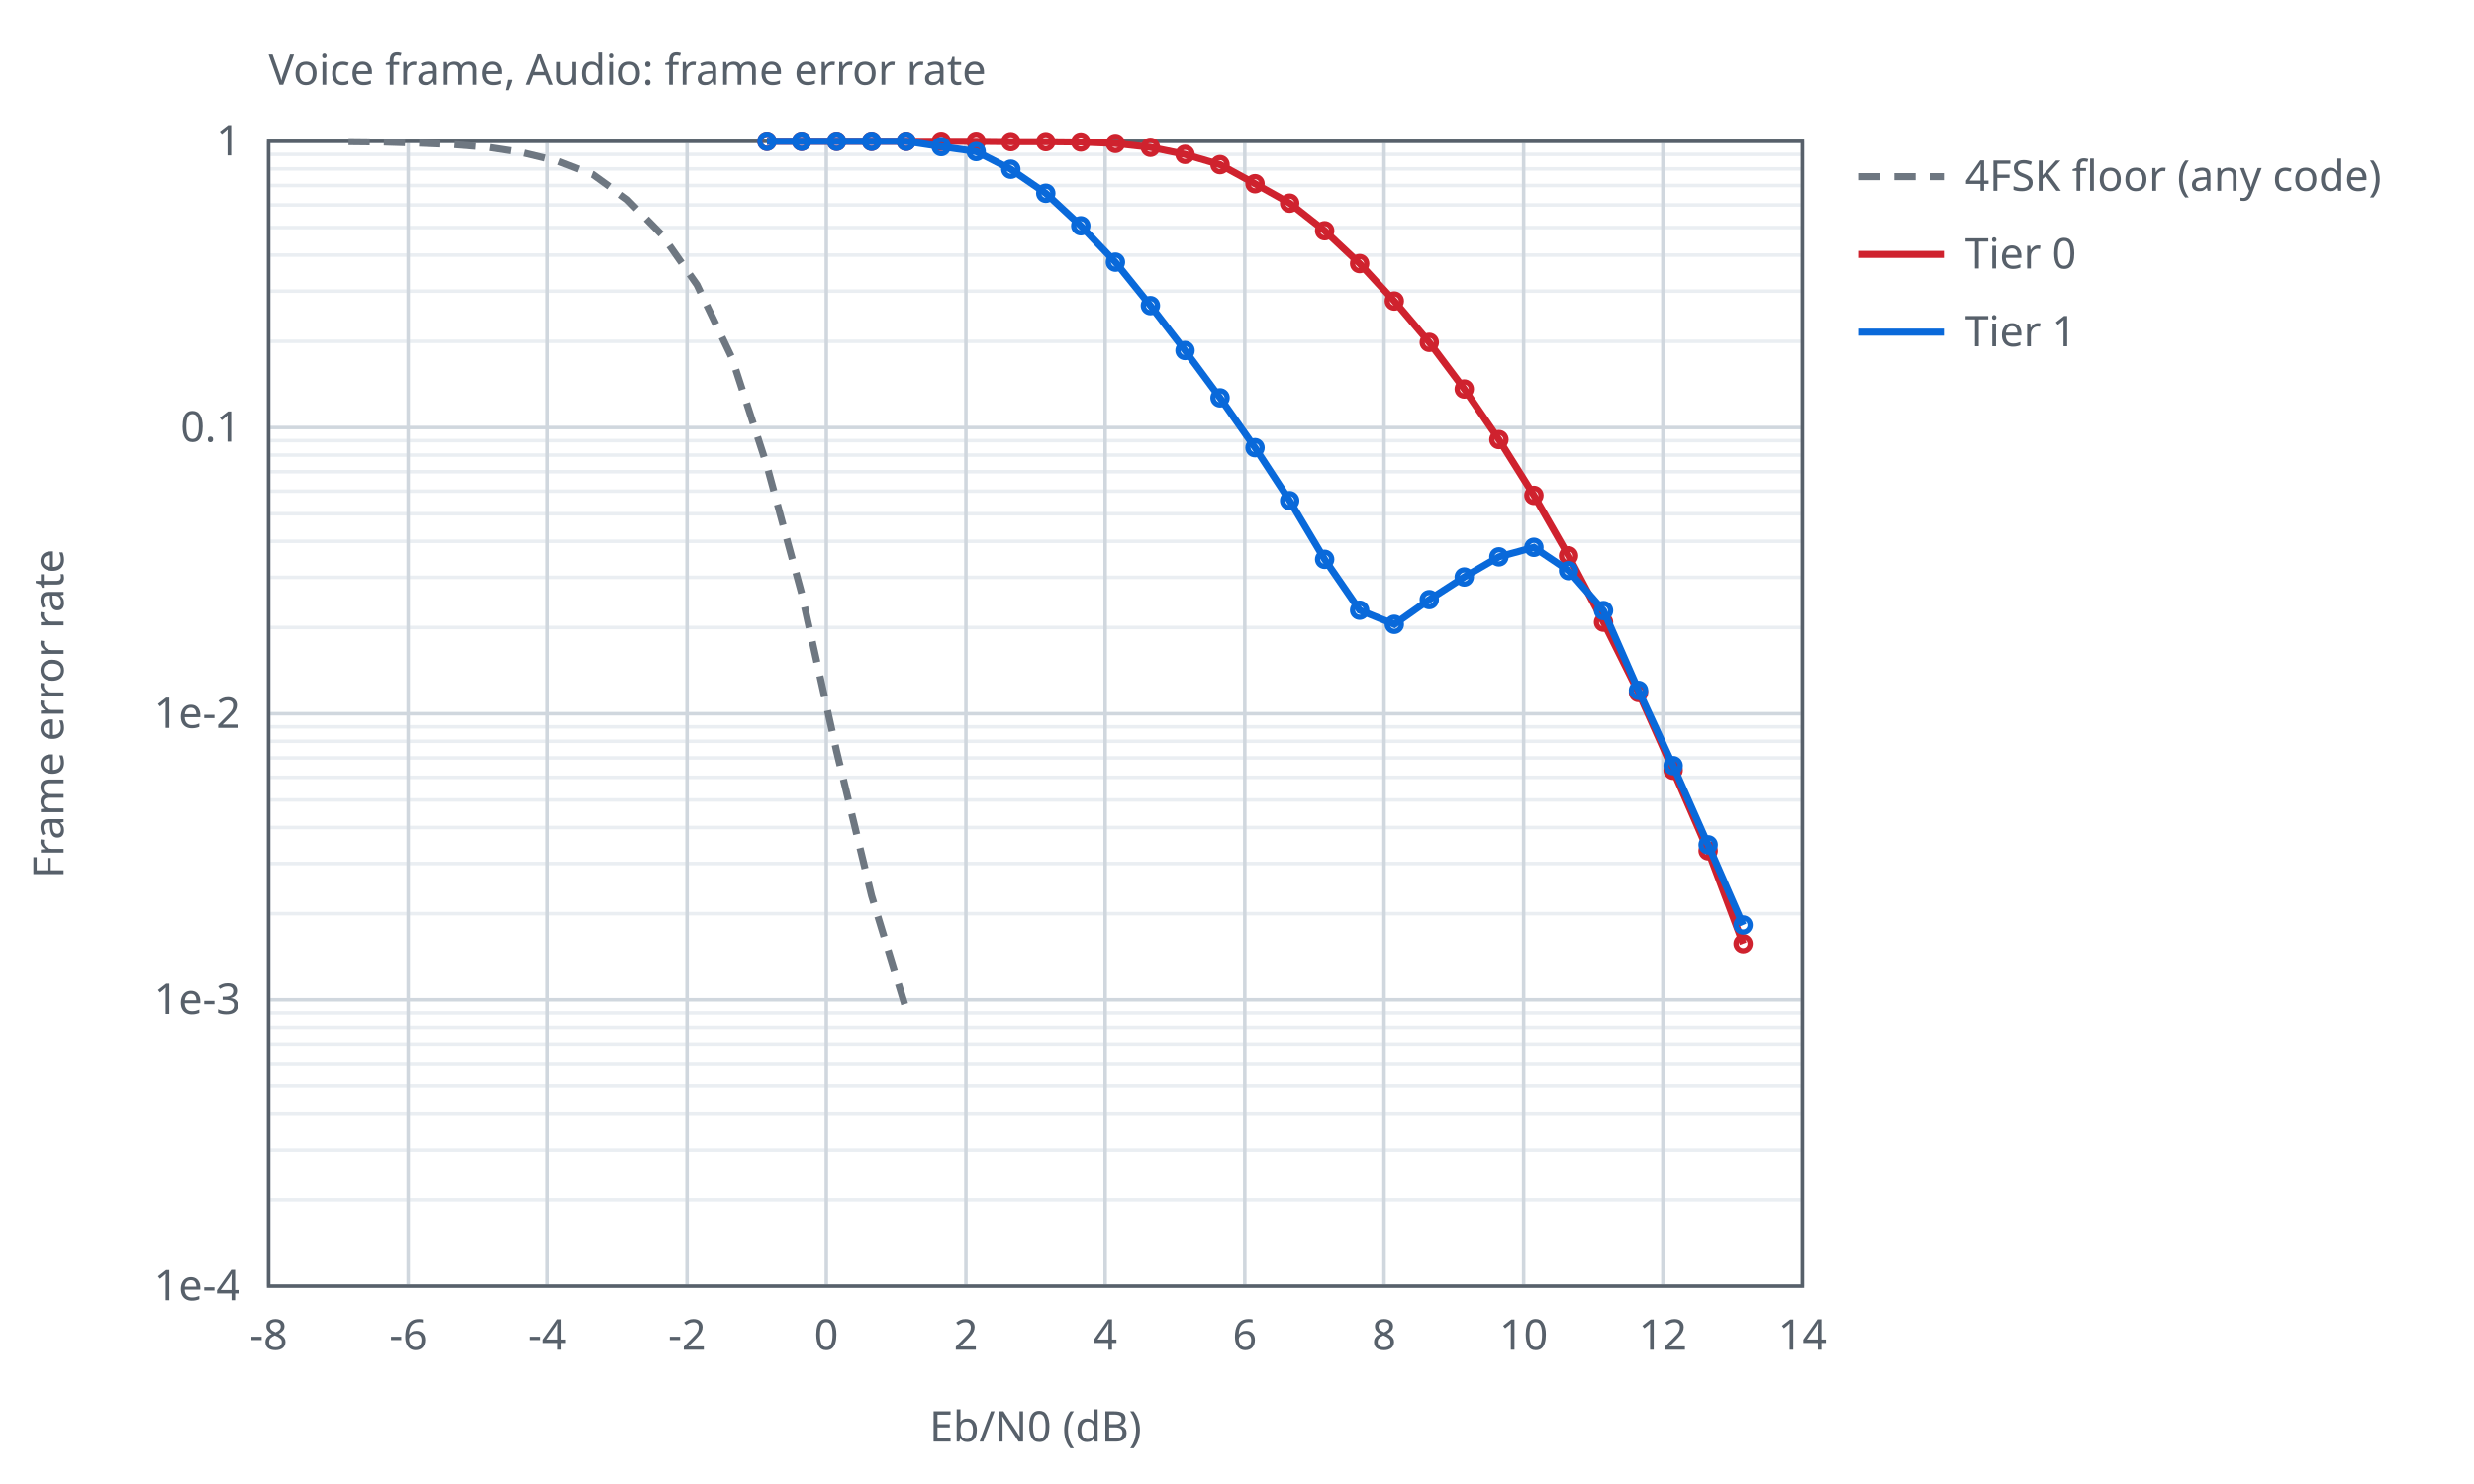
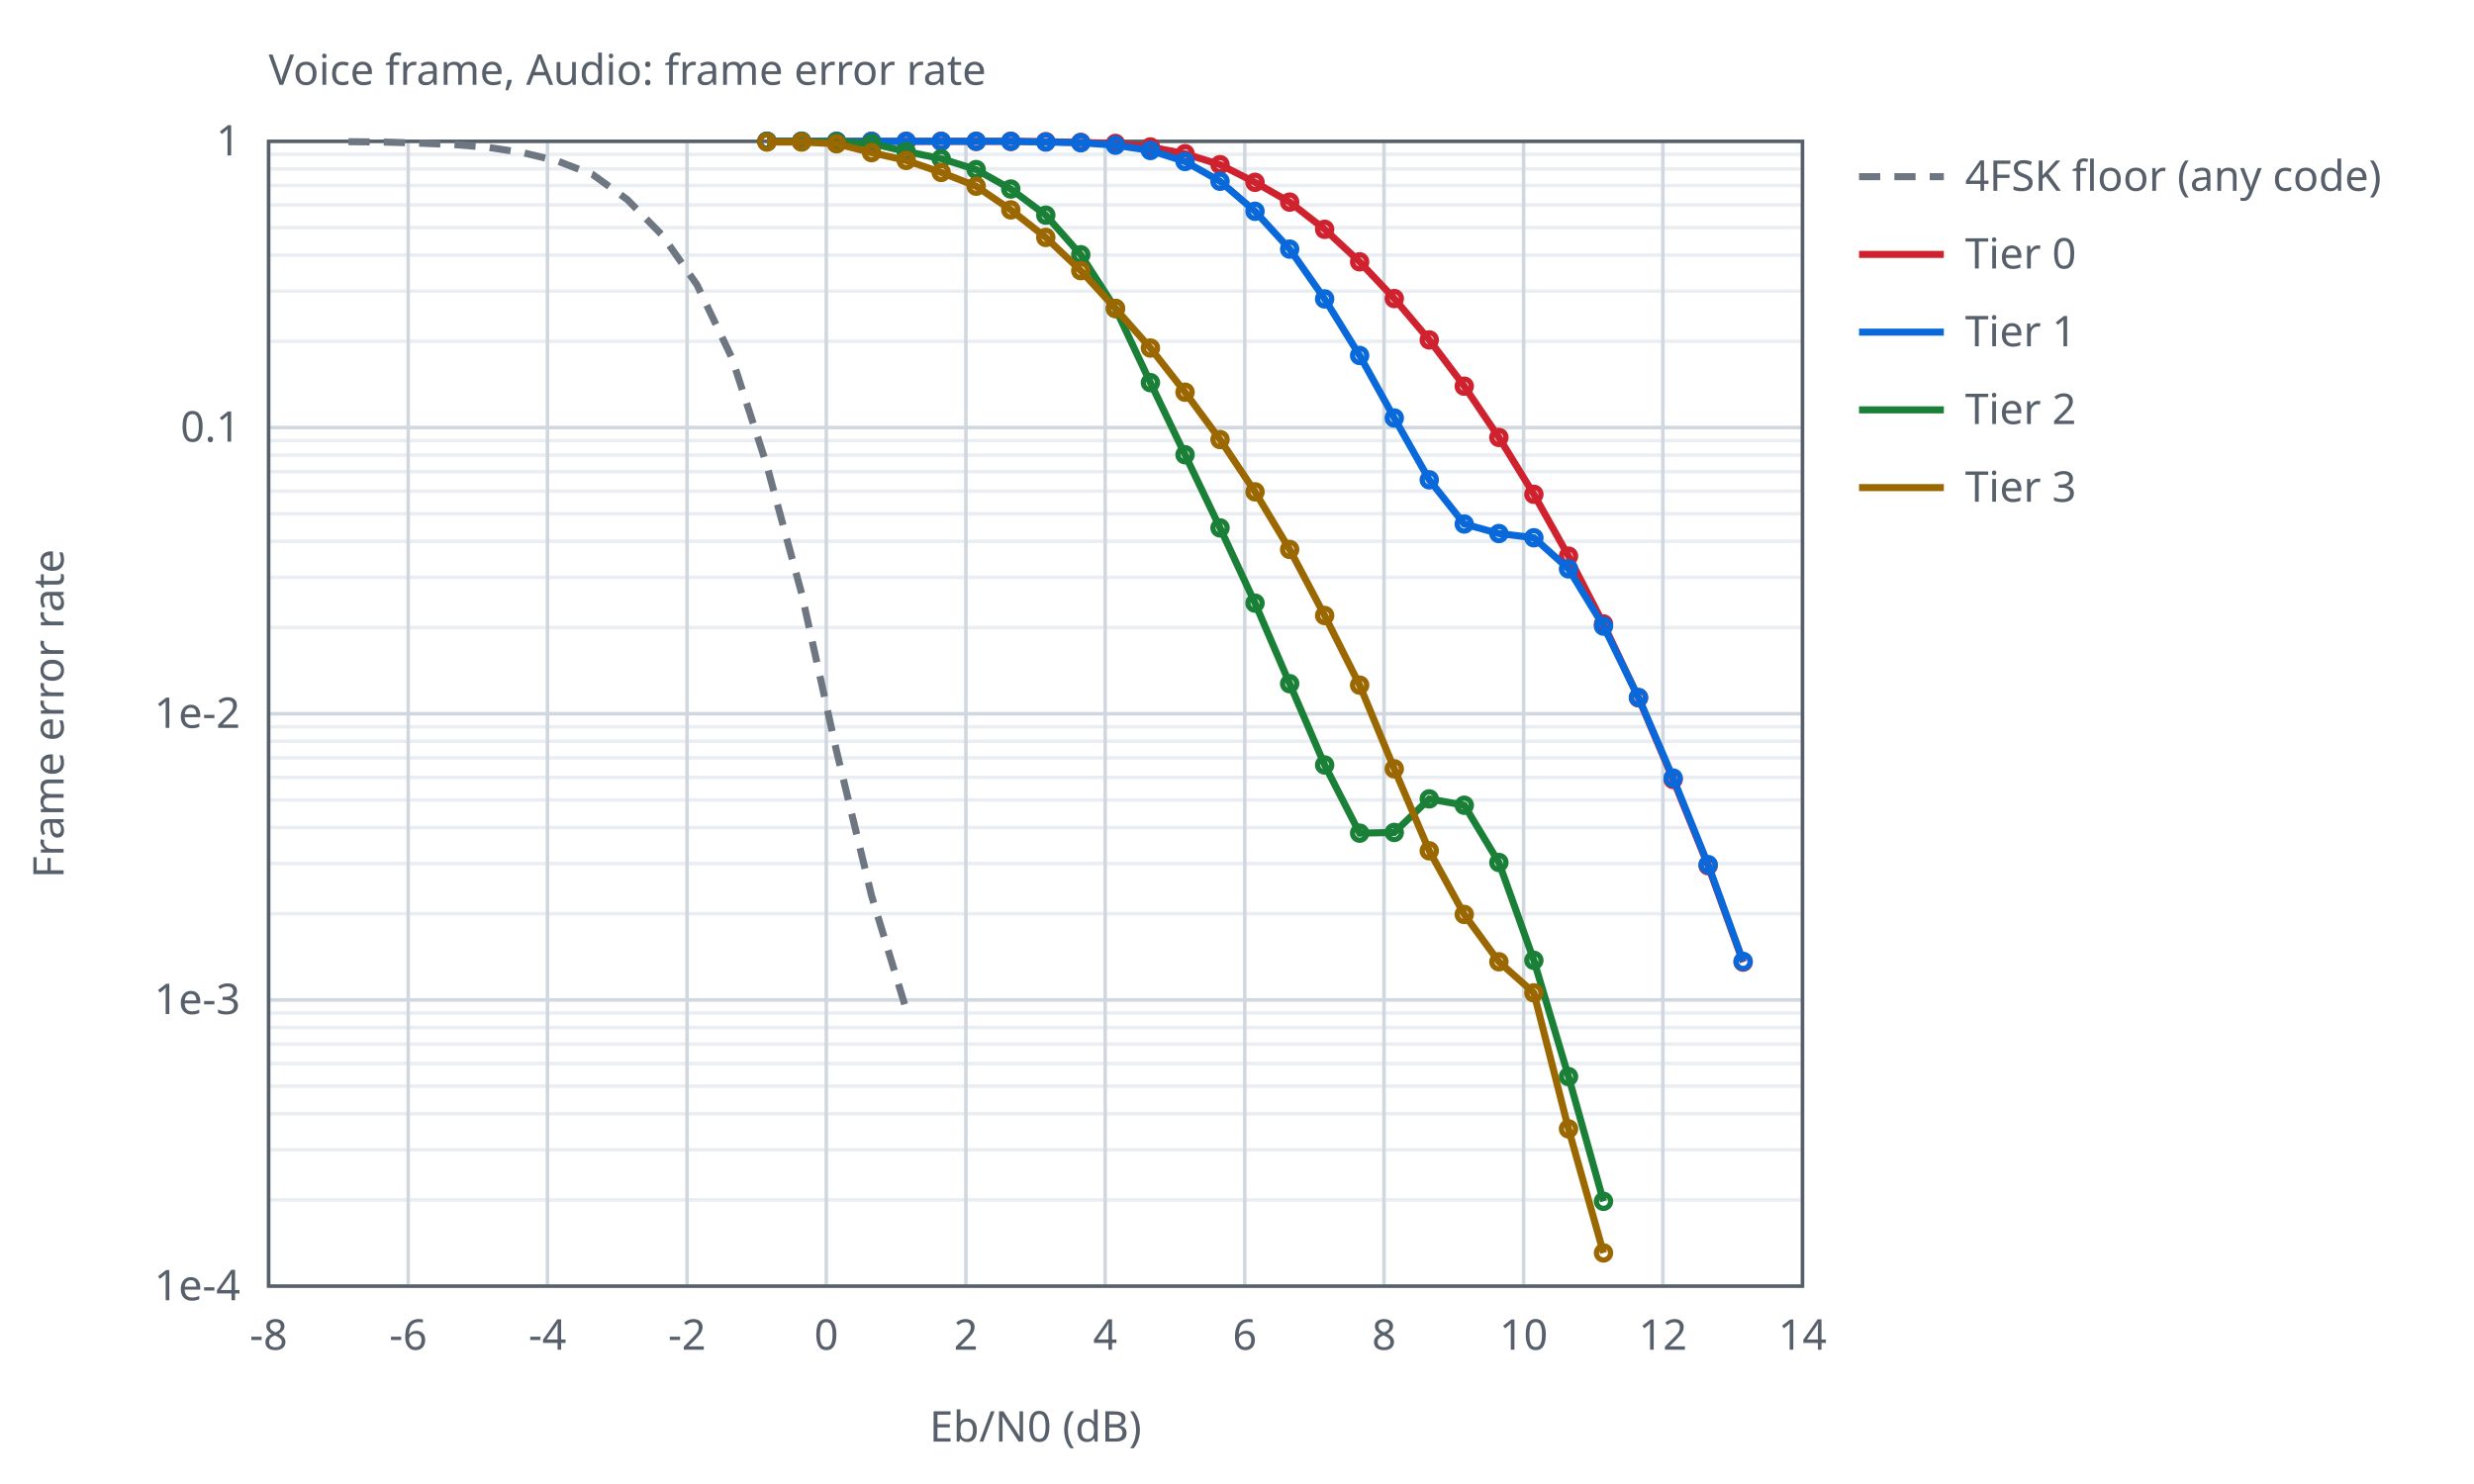
<svg xmlns="http://www.w3.org/2000/svg" width="700" height="420" viewBox="0 0 700 420">
  <style>text{font-family:sans-serif;font-size:12px;fill:#57606a}.ax{stroke:#57606a;stroke-width:1;fill:none}.gr{stroke:#d0d7de;stroke-width:1}.mi{stroke:#eaeef2;stroke-width:1}.r0{stroke:#6e7781}.r1{stroke:#bc4c00}.r2{stroke:#8250df}.s1{stroke:#cf222e}.s2{stroke:#0969da}.s3{stroke:#1a7f37}.s4{stroke:#9a6700}.l{fill:none;stroke-width:2}.p{fill:none;stroke-width:1.5}@media (prefers-color-scheme:dark){text{fill:#c9d1d9}.ax{stroke:#8b949e}.gr{stroke:#30363d}.mi{stroke:#21262d}.r0{stroke:#8b949e}.r1{stroke:#f0883e}.r2{stroke:#d2a8ff}.s1{stroke:#ff7b72}.s2{stroke:#58a6ff}.s3{stroke:#3fb950}.s4{stroke:#d29922}}</style>
  <text x="76.0" y="24">Voice frame, Audio: frame error rate</text>
  <line class="mi" x1="76.0" y1="96.6" x2="510.0" y2="96.6" />
  <line class="mi" x1="76.0" y1="82.4" x2="510.0" y2="82.4" />
  <line class="mi" x1="76.0" y1="72.2" x2="510.0" y2="72.2" />
  <line class="mi" x1="76.0" y1="64.4" x2="510.0" y2="64.4" />
  <line class="mi" x1="76.0" y1="58.0" x2="510.0" y2="58.0" />
  <line class="mi" x1="76.0" y1="52.5" x2="510.0" y2="52.5" />
  <line class="mi" x1="76.0" y1="47.8" x2="510.0" y2="47.8" />
  <line class="mi" x1="76.0" y1="43.7" x2="510.0" y2="43.7" />
  <line class="mi" x1="76.0" y1="177.6" x2="510.0" y2="177.6" />
  <line class="mi" x1="76.0" y1="163.4" x2="510.0" y2="163.4" />
  <line class="mi" x1="76.0" y1="153.2" x2="510.0" y2="153.2" />
  <line class="mi" x1="76.0" y1="145.4" x2="510.0" y2="145.4" />
  <line class="mi" x1="76.0" y1="139.0" x2="510.0" y2="139.0" />
  <line class="mi" x1="76.0" y1="133.5" x2="510.0" y2="133.5" />
  <line class="mi" x1="76.0" y1="128.8" x2="510.0" y2="128.8" />
  <line class="mi" x1="76.0" y1="124.7" x2="510.0" y2="124.7" />
  <line class="mi" x1="76.0" y1="258.6" x2="510.0" y2="258.6" />
  <line class="mi" x1="76.0" y1="244.4" x2="510.0" y2="244.4" />
  <line class="mi" x1="76.0" y1="234.2" x2="510.0" y2="234.2" />
  <line class="mi" x1="76.0" y1="226.4" x2="510.0" y2="226.4" />
  <line class="mi" x1="76.0" y1="220.0" x2="510.0" y2="220.0" />
  <line class="mi" x1="76.0" y1="214.5" x2="510.0" y2="214.5" />
  <line class="mi" x1="76.0" y1="209.8" x2="510.0" y2="209.8" />
  <line class="mi" x1="76.0" y1="205.7" x2="510.0" y2="205.7" />
  <line class="mi" x1="76.0" y1="339.6" x2="510.0" y2="339.6" />
  <line class="mi" x1="76.0" y1="325.4" x2="510.0" y2="325.4" />
  <line class="mi" x1="76.0" y1="315.2" x2="510.0" y2="315.2" />
  <line class="mi" x1="76.0" y1="307.4" x2="510.0" y2="307.4" />
  <line class="mi" x1="76.0" y1="301.0" x2="510.0" y2="301.0" />
  <line class="mi" x1="76.0" y1="295.5" x2="510.0" y2="295.5" />
  <line class="mi" x1="76.0" y1="290.8" x2="510.0" y2="290.8" />
  <line class="mi" x1="76.0" y1="286.7" x2="510.0" y2="286.7" />
  <line class="gr" x1="76.0" y1="364.0" x2="76.0" y2="40.0" />
  <text x="76.0" y="382.0" text-anchor="middle">-8</text>
  <line class="gr" x1="115.5" y1="364.0" x2="115.5" y2="40.0" />
  <text x="115.5" y="382.0" text-anchor="middle">-6</text>
  <line class="gr" x1="154.9" y1="364.0" x2="154.9" y2="40.0" />
  <text x="154.9" y="382.0" text-anchor="middle">-4</text>
  <line class="gr" x1="194.4" y1="364.0" x2="194.4" y2="40.0" />
  <text x="194.4" y="382.0" text-anchor="middle">-2</text>
  <line class="gr" x1="233.8" y1="364.0" x2="233.8" y2="40.0" />
  <text x="233.8" y="382.0" text-anchor="middle">0</text>
  <line class="gr" x1="273.3" y1="364.0" x2="273.3" y2="40.0" />
  <text x="273.3" y="382.0" text-anchor="middle">2</text>
  <line class="gr" x1="312.7" y1="364.0" x2="312.7" y2="40.0" />
  <text x="312.7" y="382.0" text-anchor="middle">4</text>
  <line class="gr" x1="352.2" y1="364.0" x2="352.2" y2="40.0" />
  <text x="352.2" y="382.0" text-anchor="middle">6</text>
  <line class="gr" x1="391.6" y1="364.0" x2="391.6" y2="40.0" />
  <text x="391.6" y="382.0" text-anchor="middle">8</text>
  <line class="gr" x1="431.1" y1="364.0" x2="431.1" y2="40.0" />
  <text x="431.1" y="382.0" text-anchor="middle">10</text>
  <line class="gr" x1="470.5" y1="364.0" x2="470.5" y2="40.0" />
  <text x="470.5" y="382.0" text-anchor="middle">12</text>
  <line class="gr" x1="510.0" y1="364.0" x2="510.0" y2="40.0" />
  <text x="510.0" y="382.0" text-anchor="middle">14</text>
  <line class="gr" x1="76.0" y1="40.0" x2="510.0" y2="40.0" />
  <text x="68.0" y="44.0" text-anchor="end">1</text>
  <line class="gr" x1="76.0" y1="121.0" x2="510.0" y2="121.0" />
  <text x="68.0" y="125.0" text-anchor="end">0.1</text>
  <line class="gr" x1="76.0" y1="202.0" x2="510.0" y2="202.0" />
  <text x="68.0" y="206.0" text-anchor="end">1e-2</text>
  <line class="gr" x1="76.0" y1="283.0" x2="510.0" y2="283.0" />
  <text x="68.0" y="287.0" text-anchor="end">1e-3</text>
  <line class="gr" x1="76.0" y1="364.0" x2="510.0" y2="364.0" />
  <text x="68.0" y="368.0" text-anchor="end">1e-4</text>
  <rect class="ax" x="76.0" y="40.0" width="434.0" height="324.0" />
  <text x="293.0" y="408.0" text-anchor="middle">Eb/N0 (dB)</text>
  <text x="18" y="202.0" text-anchor="middle" transform="rotate(-90 18 202.0)">Frame error rate</text>
  <path class="l r0" stroke-dasharray="6 4" d="M98.6,40.1 L108.5,40.2 L118.3,40.5 L128.2,40.9 L138.1,41.7 L147.9,43.2 L157.8,45.6 L167.7,49.4 L177.5,56.5 L187.4,66.6 L197.2,80.6 L207.1,101.3 L217.0,131.8 L226.8,167.9 L236.7,212.6 L246.6,253.5 L256.4,285.7" />
  <line class="l r0" stroke-dasharray="6 4" x1="526.0" y1="50.0" x2="550.0" y2="50.0" />
  <text x="556.0" y="54.0">4FSK floor (any code)</text>
-   <path class="l s1" d="M217.0,40.0 L226.8,40.0 L236.7,40.0 L246.6,40.0 L256.4,40.0 L266.3,40.0 L276.2,40.0 L286.0,40.1 L295.9,40.1 L305.8,40.2 L315.6,40.6 L325.5,41.7 L335.3,43.7 L345.2,46.6 L355.1,52.0 L364.9,57.5 L374.8,65.3 L384.7,74.6 L394.5,85.2 L404.4,96.9 L414.3,110.1 L424.1,124.4 L434.0,140.2 L443.8,157.3 L453.7,176.1 L463.6,196.0 L473.4,218.0 L483.3,240.8 L493.2,267.1" />
+   <path class="l s1" d="M217.0,40.0 L226.8,40.0 L236.7,40.0 L246.6,40.0 L256.4,40.0 L266.3,40.0 L276.2,40.0 L286.0,40.0 L295.9,40.1 L305.8,40.3 L315.6,40.6 L325.5,41.6 L335.3,43.5 L345.2,46.6 L355.1,51.6 L364.9,57.2 L374.8,64.9 L384.7,74.1 L394.5,84.5 L404.4,96.2 L414.3,109.3 L424.1,123.8 L434.0,139.9 L443.8,157.4 L453.7,176.6 L463.6,197.5 L473.4,220.6 L483.3,245.0 L493.2,272.3" />
  <circle class="p s1" cx="217.0" cy="40.0" r="2" />
  <circle class="p s1" cx="226.8" cy="40.0" r="2" />
  <circle class="p s1" cx="236.7" cy="40.0" r="2" />
  <circle class="p s1" cx="246.6" cy="40.0" r="2" />
  <circle class="p s1" cx="256.4" cy="40.0" r="2" />
  <circle class="p s1" cx="266.3" cy="40.0" r="2" />
  <circle class="p s1" cx="276.2" cy="40.0" r="2" />
-   <circle class="p s1" cx="286.0" cy="40.1" r="2" />
+   <circle class="p s1" cx="286.0" cy="40.0" r="2" />
  <circle class="p s1" cx="295.9" cy="40.1" r="2" />
-   <circle class="p s1" cx="305.8" cy="40.2" r="2" />
+   <circle class="p s1" cx="305.8" cy="40.3" r="2" />
  <circle class="p s1" cx="315.6" cy="40.6" r="2" />
-   <circle class="p s1" cx="325.5" cy="41.7" r="2" />
-   <circle class="p s1" cx="335.3" cy="43.7" r="2" />
+   <circle class="p s1" cx="325.5" cy="41.6" r="2" />
+   <circle class="p s1" cx="335.3" cy="43.5" r="2" />
  <circle class="p s1" cx="345.2" cy="46.6" r="2" />
-   <circle class="p s1" cx="355.1" cy="52.0" r="2" />
-   <circle class="p s1" cx="364.9" cy="57.5" r="2" />
-   <circle class="p s1" cx="374.8" cy="65.3" r="2" />
-   <circle class="p s1" cx="384.7" cy="74.6" r="2" />
-   <circle class="p s1" cx="394.5" cy="85.2" r="2" />
-   <circle class="p s1" cx="404.4" cy="96.9" r="2" />
-   <circle class="p s1" cx="414.3" cy="110.1" r="2" />
-   <circle class="p s1" cx="424.1" cy="124.4" r="2" />
-   <circle class="p s1" cx="434.0" cy="140.2" r="2" />
-   <circle class="p s1" cx="443.8" cy="157.3" r="2" />
-   <circle class="p s1" cx="453.7" cy="176.1" r="2" />
-   <circle class="p s1" cx="463.6" cy="196.0" r="2" />
-   <circle class="p s1" cx="473.4" cy="218.0" r="2" />
-   <circle class="p s1" cx="483.3" cy="240.8" r="2" />
-   <circle class="p s1" cx="493.2" cy="267.1" r="2" />
+   <circle class="p s1" cx="355.1" cy="51.6" r="2" />
+   <circle class="p s1" cx="364.9" cy="57.2" r="2" />
+   <circle class="p s1" cx="374.8" cy="64.9" r="2" />
+   <circle class="p s1" cx="384.7" cy="74.1" r="2" />
+   <circle class="p s1" cx="394.5" cy="84.5" r="2" />
+   <circle class="p s1" cx="404.4" cy="96.2" r="2" />
+   <circle class="p s1" cx="414.3" cy="109.3" r="2" />
+   <circle class="p s1" cx="424.1" cy="123.8" r="2" />
+   <circle class="p s1" cx="434.0" cy="139.9" r="2" />
+   <circle class="p s1" cx="443.8" cy="157.4" r="2" />
+   <circle class="p s1" cx="453.7" cy="176.6" r="2" />
+   <circle class="p s1" cx="463.6" cy="197.5" r="2" />
+   <circle class="p s1" cx="473.4" cy="220.6" r="2" />
+   <circle class="p s1" cx="483.3" cy="245.0" r="2" />
+   <circle class="p s1" cx="493.2" cy="272.3" r="2" />
  <line class="l s1" x1="526.0" y1="72.0" x2="550.0" y2="72.0" />
  <text x="556.0" y="76.0">Tier 0</text>
-   <path class="l s2" d="M217.0,40.0 L226.8,40.0 L236.7,40.0 L246.6,40.0 L256.4,40.0 L266.3,41.5 L276.2,42.9 L286.0,47.9 L295.9,54.7 L305.8,63.9 L315.6,74.2 L325.5,86.5 L335.3,99.2 L345.2,112.6 L355.1,126.7 L364.9,141.7 L374.8,158.3 L384.7,172.7 L394.5,176.7 L404.4,169.7 L414.3,163.3 L424.1,157.6 L434.0,154.9 L443.8,161.5 L453.7,172.8 L463.6,195.4 L473.4,216.7 L483.3,239.1 L493.2,261.8" />
+   <path class="l s2" d="M217.0,40.0 L226.8,40.0 L236.7,40.0 L246.6,40.0 L256.4,40.0 L266.3,40.0 L276.2,40.0 L286.0,40.0 L295.9,40.2 L305.8,40.4 L315.6,41.1 L325.5,42.6 L335.3,45.7 L345.2,51.3 L355.1,59.8 L364.9,70.5 L374.8,84.6 L384.7,100.6 L394.5,118.3 L404.4,135.8 L414.3,148.3 L424.1,151.0 L434.0,152.2 L443.8,161.0 L453.7,177.2 L463.6,197.4 L473.4,220.2 L483.3,244.7 L493.2,272.1" />
  <circle class="p s2" cx="217.0" cy="40.0" r="2" />
  <circle class="p s2" cx="226.8" cy="40.0" r="2" />
  <circle class="p s2" cx="236.7" cy="40.0" r="2" />
  <circle class="p s2" cx="246.6" cy="40.0" r="2" />
  <circle class="p s2" cx="256.4" cy="40.0" r="2" />
-   <circle class="p s2" cx="266.3" cy="41.5" r="2" />
-   <circle class="p s2" cx="276.2" cy="42.9" r="2" />
-   <circle class="p s2" cx="286.0" cy="47.9" r="2" />
-   <circle class="p s2" cx="295.9" cy="54.7" r="2" />
-   <circle class="p s2" cx="305.8" cy="63.9" r="2" />
-   <circle class="p s2" cx="315.6" cy="74.2" r="2" />
-   <circle class="p s2" cx="325.5" cy="86.5" r="2" />
-   <circle class="p s2" cx="335.3" cy="99.2" r="2" />
-   <circle class="p s2" cx="345.2" cy="112.6" r="2" />
-   <circle class="p s2" cx="355.1" cy="126.7" r="2" />
-   <circle class="p s2" cx="364.9" cy="141.7" r="2" />
-   <circle class="p s2" cx="374.8" cy="158.3" r="2" />
-   <circle class="p s2" cx="384.7" cy="172.7" r="2" />
-   <circle class="p s2" cx="394.5" cy="176.7" r="2" />
-   <circle class="p s2" cx="404.4" cy="169.7" r="2" />
-   <circle class="p s2" cx="414.3" cy="163.3" r="2" />
-   <circle class="p s2" cx="424.1" cy="157.6" r="2" />
-   <circle class="p s2" cx="434.0" cy="154.9" r="2" />
-   <circle class="p s2" cx="443.8" cy="161.5" r="2" />
-   <circle class="p s2" cx="453.7" cy="172.8" r="2" />
-   <circle class="p s2" cx="463.6" cy="195.4" r="2" />
-   <circle class="p s2" cx="473.4" cy="216.7" r="2" />
-   <circle class="p s2" cx="483.3" cy="239.1" r="2" />
-   <circle class="p s2" cx="493.2" cy="261.8" r="2" />
+   <circle class="p s2" cx="266.3" cy="40.0" r="2" />
+   <circle class="p s2" cx="276.2" cy="40.0" r="2" />
+   <circle class="p s2" cx="286.0" cy="40.0" r="2" />
+   <circle class="p s2" cx="295.9" cy="40.2" r="2" />
+   <circle class="p s2" cx="305.8" cy="40.4" r="2" />
+   <circle class="p s2" cx="315.6" cy="41.1" r="2" />
+   <circle class="p s2" cx="325.5" cy="42.6" r="2" />
+   <circle class="p s2" cx="335.3" cy="45.7" r="2" />
+   <circle class="p s2" cx="345.2" cy="51.3" r="2" />
+   <circle class="p s2" cx="355.1" cy="59.8" r="2" />
+   <circle class="p s2" cx="364.9" cy="70.5" r="2" />
+   <circle class="p s2" cx="374.8" cy="84.6" r="2" />
+   <circle class="p s2" cx="384.7" cy="100.6" r="2" />
+   <circle class="p s2" cx="394.5" cy="118.3" r="2" />
+   <circle class="p s2" cx="404.4" cy="135.8" r="2" />
+   <circle class="p s2" cx="414.3" cy="148.3" r="2" />
+   <circle class="p s2" cx="424.1" cy="151.0" r="2" />
+   <circle class="p s2" cx="434.0" cy="152.2" r="2" />
+   <circle class="p s2" cx="443.8" cy="161.0" r="2" />
+   <circle class="p s2" cx="453.7" cy="177.2" r="2" />
+   <circle class="p s2" cx="463.6" cy="197.4" r="2" />
+   <circle class="p s2" cx="473.4" cy="220.2" r="2" />
+   <circle class="p s2" cx="483.3" cy="244.7" r="2" />
+   <circle class="p s2" cx="493.2" cy="272.1" r="2" />
  <line class="l s2" x1="526.0" y1="94.0" x2="550.0" y2="94.0" />
  <text x="556.0" y="98.0">Tier 1</text>
+   <path class="l s3" d="M217.0,40.0 L226.8,40.0 L236.7,40.2 L246.6,40.6 L256.4,42.9 L266.3,44.9 L276.2,48.0 L286.0,53.5 L295.9,60.9 L305.8,72.1 L315.6,87.3 L325.5,108.3 L335.3,128.7 L345.2,149.4 L355.1,170.7 L364.9,193.5 L374.8,216.5 L384.7,235.8 L394.5,235.6 L404.4,226.1 L414.3,227.9 L424.1,244.1 L434.0,271.8 L443.8,304.7 L453.7,340.0" />
+   <circle class="p s3" cx="217.0" cy="40.0" r="2" />
+   <circle class="p s3" cx="226.8" cy="40.0" r="2" />
+   <circle class="p s3" cx="236.7" cy="40.2" r="2" />
+   <circle class="p s3" cx="246.6" cy="40.6" r="2" />
+   <circle class="p s3" cx="256.4" cy="42.9" r="2" />
+   <circle class="p s3" cx="266.3" cy="44.9" r="2" />
+   <circle class="p s3" cx="276.2" cy="48.0" r="2" />
+   <circle class="p s3" cx="286.0" cy="53.5" r="2" />
+   <circle class="p s3" cx="295.9" cy="60.9" r="2" />
+   <circle class="p s3" cx="305.8" cy="72.1" r="2" />
+   <circle class="p s3" cx="315.6" cy="87.3" r="2" />
+   <circle class="p s3" cx="325.5" cy="108.3" r="2" />
+   <circle class="p s3" cx="335.3" cy="128.7" r="2" />
+   <circle class="p s3" cx="345.2" cy="149.4" r="2" />
+   <circle class="p s3" cx="355.1" cy="170.7" r="2" />
+   <circle class="p s3" cx="364.9" cy="193.5" r="2" />
+   <circle class="p s3" cx="374.8" cy="216.5" r="2" />
+   <circle class="p s3" cx="384.7" cy="235.8" r="2" />
+   <circle class="p s3" cx="394.5" cy="235.6" r="2" />
+   <circle class="p s3" cx="404.4" cy="226.1" r="2" />
+   <circle class="p s3" cx="414.3" cy="227.9" r="2" />
+   <circle class="p s3" cx="424.1" cy="244.1" r="2" />
+   <circle class="p s3" cx="434.0" cy="271.8" r="2" />
+   <circle class="p s3" cx="443.8" cy="304.7" r="2" />
+   <circle class="p s3" cx="453.7" cy="340.0" r="2" />
+   <line class="l s3" x1="526.0" y1="116.0" x2="550.0" y2="116.0" />
+   <text x="556.0" y="120.0">Tier 2</text>
+   <path class="l s4" d="M217.0,40.2 L226.8,40.2 L236.7,40.7 L246.6,43.2 L256.4,45.4 L266.3,48.8 L276.2,52.7 L286.0,59.4 L295.9,67.2 L305.8,76.6 L315.6,87.3 L325.5,98.5 L335.3,111.0 L345.2,124.4 L355.1,139.2 L364.9,155.5 L374.8,174.2 L384.7,193.9 L394.5,217.6 L404.4,240.8 L414.3,258.8 L424.1,272.2 L434.0,281.0 L443.8,319.5 L453.7,354.6" />
+   <circle class="p s4" cx="217.0" cy="40.2" r="2" />
+   <circle class="p s4" cx="226.8" cy="40.2" r="2" />
+   <circle class="p s4" cx="236.7" cy="40.7" r="2" />
+   <circle class="p s4" cx="246.6" cy="43.2" r="2" />
+   <circle class="p s4" cx="256.4" cy="45.4" r="2" />
+   <circle class="p s4" cx="266.3" cy="48.8" r="2" />
+   <circle class="p s4" cx="276.2" cy="52.7" r="2" />
+   <circle class="p s4" cx="286.0" cy="59.4" r="2" />
+   <circle class="p s4" cx="295.9" cy="67.2" r="2" />
+   <circle class="p s4" cx="305.8" cy="76.6" r="2" />
+   <circle class="p s4" cx="315.6" cy="87.3" r="2" />
+   <circle class="p s4" cx="325.5" cy="98.5" r="2" />
+   <circle class="p s4" cx="335.3" cy="111.0" r="2" />
+   <circle class="p s4" cx="345.2" cy="124.4" r="2" />
+   <circle class="p s4" cx="355.1" cy="139.2" r="2" />
+   <circle class="p s4" cx="364.9" cy="155.5" r="2" />
+   <circle class="p s4" cx="374.8" cy="174.2" r="2" />
+   <circle class="p s4" cx="384.7" cy="193.9" r="2" />
+   <circle class="p s4" cx="394.5" cy="217.6" r="2" />
+   <circle class="p s4" cx="404.4" cy="240.8" r="2" />
+   <circle class="p s4" cx="414.3" cy="258.8" r="2" />
+   <circle class="p s4" cx="424.1" cy="272.2" r="2" />
+   <circle class="p s4" cx="434.0" cy="281.0" r="2" />
+   <circle class="p s4" cx="443.8" cy="319.5" r="2" />
+   <circle class="p s4" cx="453.7" cy="354.6" r="2" />
+   <line class="l s4" x1="526.0" y1="138.0" x2="550.0" y2="138.0" />
+   <text x="556.0" y="142.0">Tier 3</text>
</svg>
